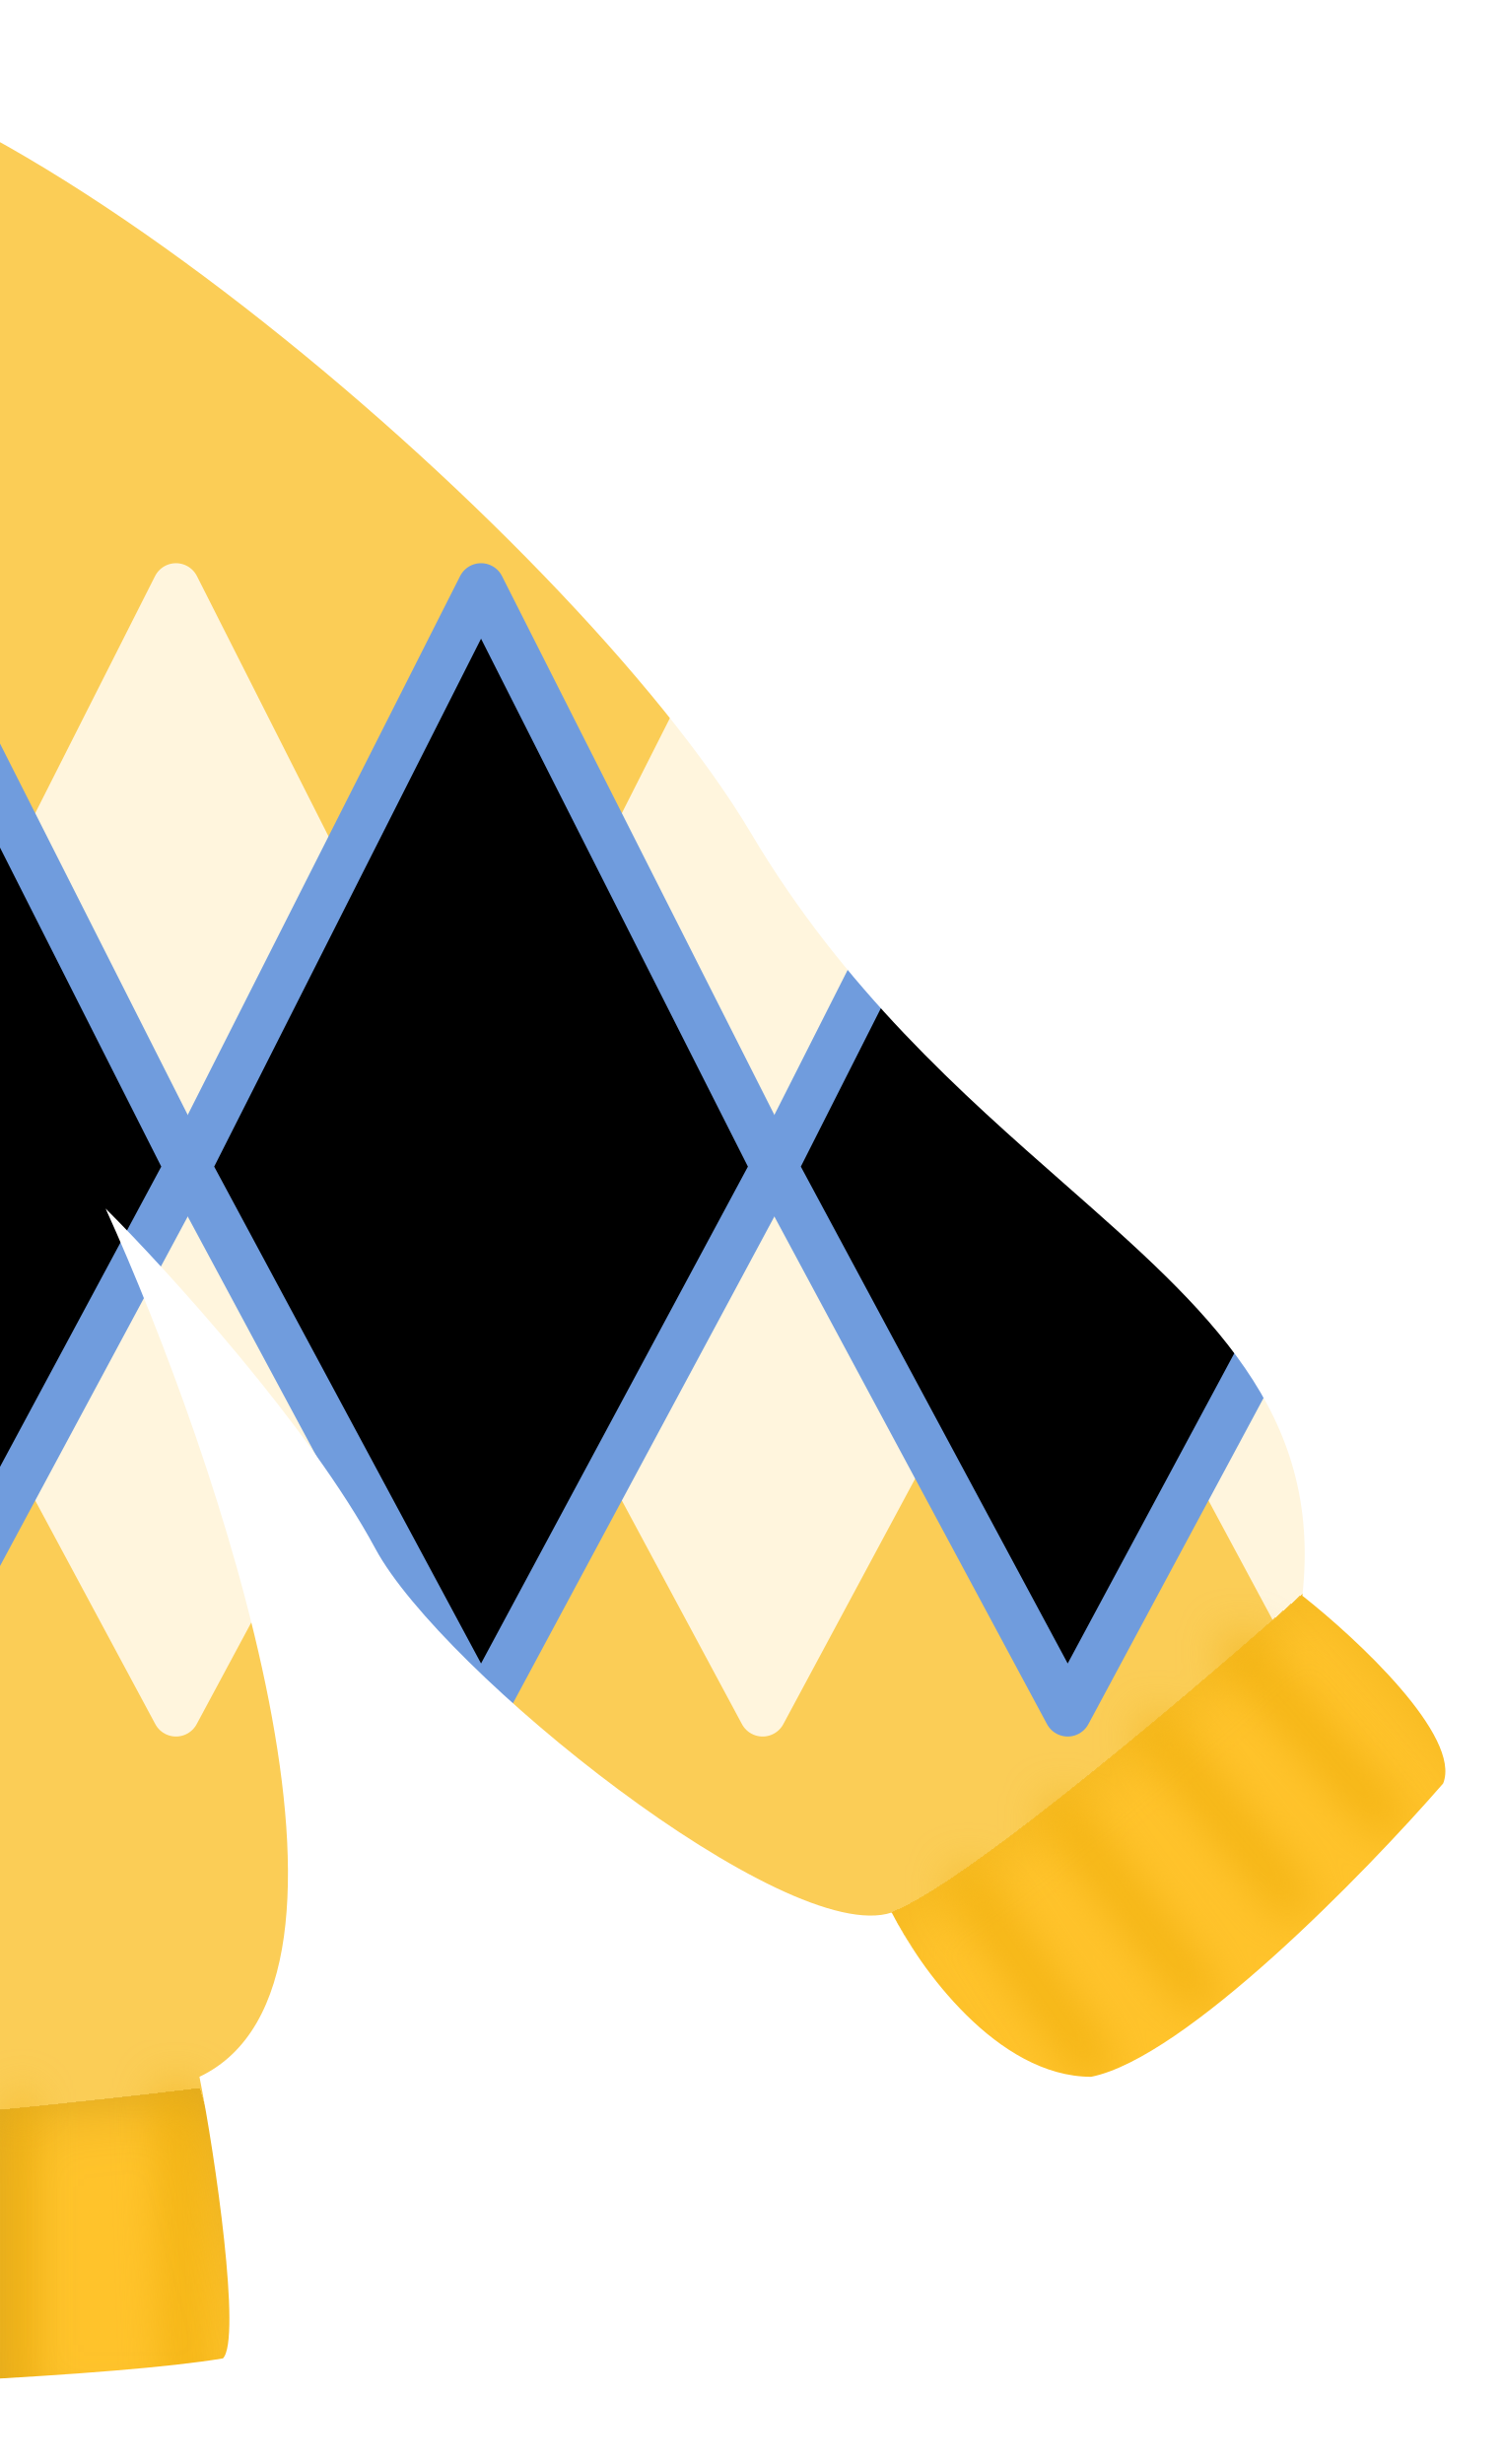
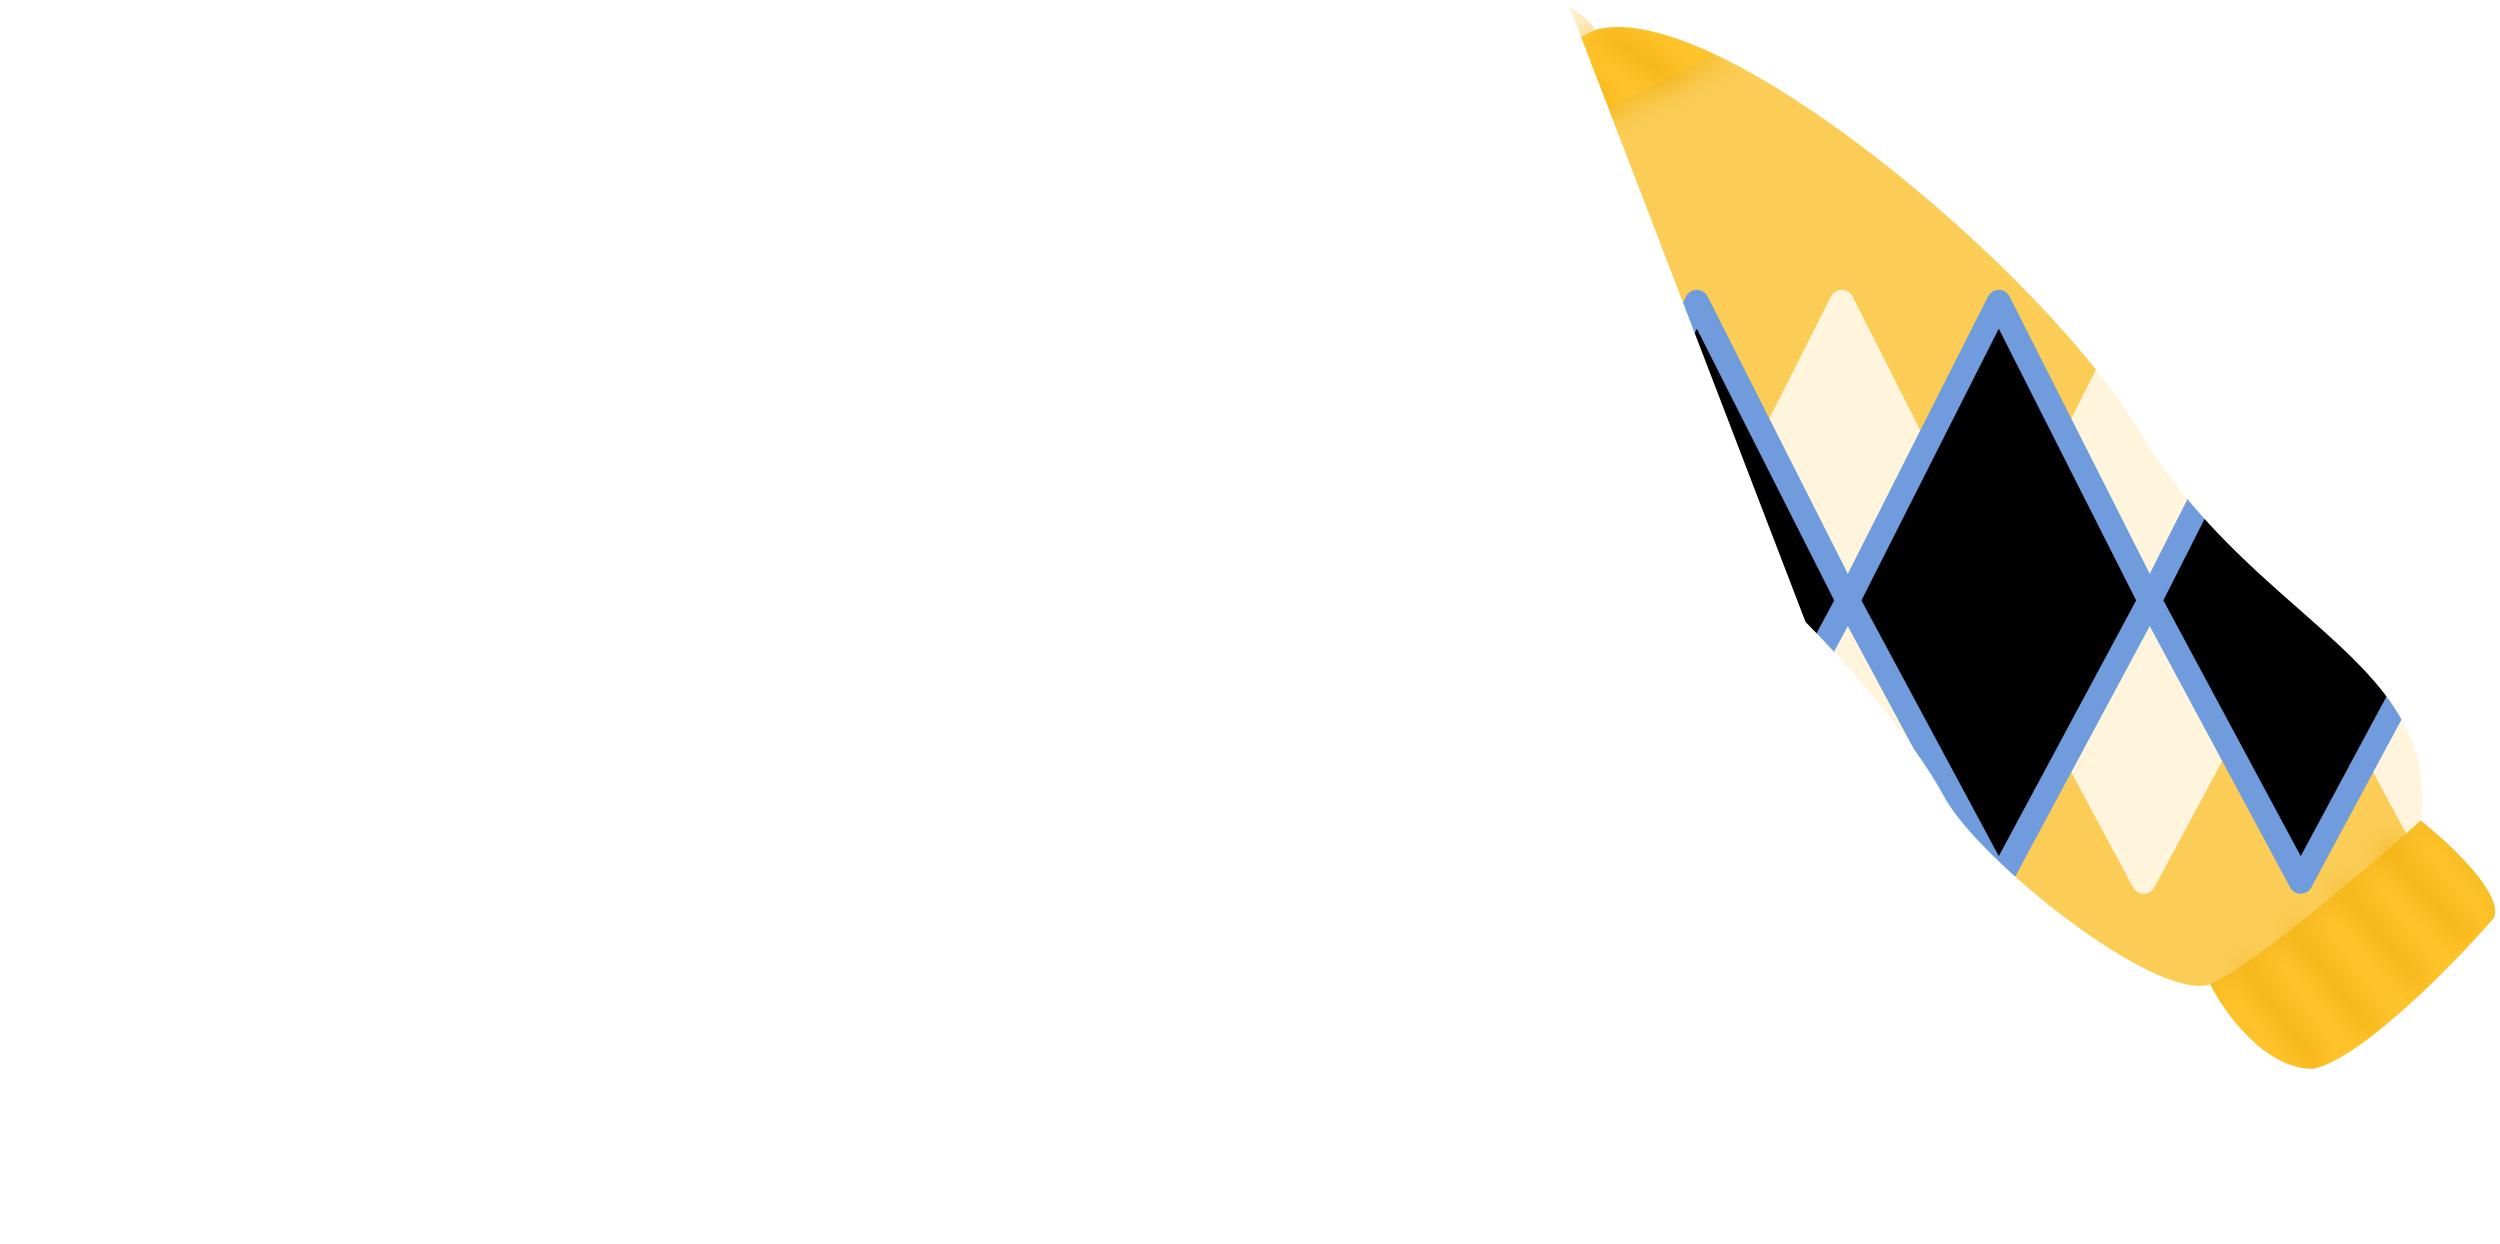
- <svg xmlns="http://www.w3.org/2000/svg" viewBox="1338.0 335.0 64 105" width="100%" height="100%">
+ <svg xmlns="http://www.w3.org/2000/svg" viewBox="1193.0 335.0 207.0 103.0" width="100%" height="100%">
  <defs>
    <filter id="filter620_d_495_57" x="1256.5" y="334.5" width="82" height="20.5" filterUnits="userSpaceOnUse" color-interpolation-filters="sRGB">
      <feFlood flood-opacity="0" result="BackgroundImageFix" />
      <feColorMatrix in="SourceAlpha" type="matrix" values="0 0 0 0 0 0 0 0 0 0 0 0 0 0 0 0 0 0 127 0" result="hardAlpha" />
      <feOffset dy="1" />
      <feGaussianBlur stdDeviation="1" />
      <feColorMatrix type="matrix" values="0 0 0 0 0.958 0 0 0 0 0.723 0 0 0 0 0.124 0 0 0 0.8 0" />
      <feBlend mode="normal" in2="BackgroundImageFix" result="effect1_dropShadow_495_57" />
      <feBlend mode="normal" in="SourceGraphic" in2="effect1_dropShadow_495_57" result="shape" />
    </filter>
    <filter id="filter621_i_495_57" x="1243" y="424" width="107.5" height="14.5" filterUnits="userSpaceOnUse" color-interpolation-filters="sRGB">
      <feFlood flood-opacity="0" result="BackgroundImageFix" />
      <feBlend mode="normal" in="SourceGraphic" in2="BackgroundImageFix" result="shape" />
      <feColorMatrix in="SourceAlpha" type="matrix" values="0 0 0 0 0 0 0 0 0 0 0 0 0 0 0 0 0 0 127 0" result="hardAlpha" />
      <feOffset />
      <feGaussianBlur stdDeviation="1.5" />
      <feComposite in2="hardAlpha" operator="arithmetic" k2="-1" k3="1" />
      <feColorMatrix type="matrix" values="0 0 0 0 0.838 0 0 0 0 0.632 0 0 0 0 0.105 0 0 0 0.8 0" />
      <feBlend mode="normal" in2="shape" result="effect1_innerShadow_495_57" />
    </filter>
    <filter id="filter622_i_495_57" x="1190.5" y="402.5" width="26.5" height="26.5" filterUnits="userSpaceOnUse" color-interpolation-filters="sRGB">
      <feFlood flood-opacity="0" result="BackgroundImageFix" />
      <feBlend mode="normal" in="SourceGraphic" in2="BackgroundImageFix" result="shape" />
      <feColorMatrix in="SourceAlpha" type="matrix" values="0 0 0 0 0 0 0 0 0 0 0 0 0 0 0 0 0 0 127 0" result="hardAlpha" />
      <feOffset dy="1" />
      <feGaussianBlur stdDeviation="1" />
      <feComposite in2="hardAlpha" operator="arithmetic" k2="-1" k3="1" />
      <feColorMatrix type="matrix" values="0 0 0 0 0.958 0 0 0 0 0.723 0 0 0 0 0.124 0 0 0 0.8 0" />
      <feBlend mode="normal" in2="shape" result="effect1_innerShadow_495_57" />
    </filter>
    <filter id="filter623_i_495_57" x="1376" y="402.5" width="26.5" height="26.5" filterUnits="userSpaceOnUse" color-interpolation-filters="sRGB">
      <feFlood flood-opacity="0" result="BackgroundImageFix" />
      <feBlend mode="normal" in="SourceGraphic" in2="BackgroundImageFix" result="shape" />
      <feColorMatrix in="SourceAlpha" type="matrix" values="0 0 0 0 0 0 0 0 0 0 0 0 0 0 0 0 0 0 127 0" result="hardAlpha" />
      <feOffset dy="1" />
      <feGaussianBlur stdDeviation="1" />
      <feComposite in2="hardAlpha" operator="arithmetic" k2="-1" k3="1" />
      <feColorMatrix type="matrix" values="0 0 0 0 0.958 0 0 0 0 0.723 0 0 0 0 0.124 0 0 0 0.8 0" />
      <feBlend mode="normal" in2="shape" result="effect1_innerShadow_495_57" />
    </filter>
    <filter id="filter624_f_495_57" x="1259.74" y="335.071" width="74.034" height="19.041" filterUnits="userSpaceOnUse" color-interpolation-filters="sRGB">
      <feFlood flood-opacity="0" result="BackgroundImageFix" />
      <feBlend mode="normal" in="SourceGraphic" in2="BackgroundImageFix" result="shape" />
      <feGaussianBlur stdDeviation="1" result="effect1_foregroundBlur_495_57" />
    </filter>
    <filter id="filter625_f_495_57" x="1246.5" y="421.982" width="102" height="19.018" filterUnits="userSpaceOnUse" color-interpolation-filters="sRGB">
      <feFlood flood-opacity="0" result="BackgroundImageFix" />
      <feBlend mode="normal" in="SourceGraphic" in2="BackgroundImageFix" result="shape" />
      <feGaussianBlur stdDeviation="1" result="effect1_foregroundBlur_495_57" />
    </filter>
    <filter id="filter626_f_495_57" x="1192.12" y="402.171" width="23.284" height="23.118" filterUnits="userSpaceOnUse" color-interpolation-filters="sRGB">
      <feFlood flood-opacity="0" result="BackgroundImageFix" />
      <feBlend mode="normal" in="SourceGraphic" in2="BackgroundImageFix" result="shape" />
      <feGaussianBlur stdDeviation="1" result="effect1_foregroundBlur_495_57" />
    </filter>
    <filter id="filter627_f_495_57" x="1376.59" y="402.671" width="23.284" height="23.118" filterUnits="userSpaceOnUse" color-interpolation-filters="sRGB">
      <feFlood flood-opacity="0" result="BackgroundImageFix" />
      <feBlend mode="normal" in="SourceGraphic" in2="BackgroundImageFix" result="shape" />
      <feGaussianBlur stdDeviation="1" result="effect1_foregroundBlur_495_57" />
    </filter>
    <filter id="filter628_i_495_57" x="1267" y="333.5" width="59" height="12" filterUnits="userSpaceOnUse" color-interpolation-filters="sRGB">
      <feFlood flood-opacity="0" result="BackgroundImageFix" />
      <feBlend mode="normal" in="SourceGraphic" in2="BackgroundImageFix" result="shape" />
      <feColorMatrix in="SourceAlpha" type="matrix" values="0 0 0 0 0 0 0 0 0 0 0 0 0 0 0 0 0 0 127 0" result="hardAlpha" />
      <feOffset dy="-1" />
      <feGaussianBlur stdDeviation="1" />
      <feComposite in2="hardAlpha" operator="arithmetic" k2="-1" k3="1" />
      <feColorMatrix type="matrix" values="0 0 0 0 0.942 0 0 0 0 0.733 0 0 0 0 0.192 0 0 0 0.4 0" />
      <feBlend mode="normal" in2="shape" result="effect1_innerShadow_495_57" />
    </filter>
-     <clipPath id="clip_top_long_sleeve_03_sr">
-       <rect x="1338.0" y="335.0" width="64" height="105" />
-     </clipPath>
  </defs>
-   <g clip-path="url(#clip_top_long_sleeve_03_sr)">
-     <mask id="mask85_495_57" style="mask-type:alpha" maskUnits="userSpaceOnUse" x="1193" y="335" width="207" height="103">
-       <path fill-rule="evenodd" clip-rule="evenodd" d="M1268.82 335.703C1268.4 336.258 1268 336.993 1268 337.5C1258 334.5 1230.6 357.7 1223 370.5C1219.03 377.187 1214.01 381.603 1209.62 385.464C1203.51 390.841 1198.63 395.142 1199.5 403C1197.17 404.833 1192.7 409 1193.5 411C1196.83 414.833 1204.5 422.7 1208.5 423.5C1212.5 423.5 1215.83 418.833 1217 416.5C1221.5 418 1236.2 406.2 1239 401C1241.8 395.8 1247.83 389.167 1250.5 386.5C1245.67 397.167 1238.1 419.5 1246.5 423.5C1245.83 426.833 1245.2 434.7 1246 435.5C1260 437.5 1288.6 437.5 1295 437.5C1301.4 437.5 1338.5 437 1347.5 435.5C1348.3 434.7 1347.17 426.833 1346.5 423.5C1354.9 419.5 1347.33 397.167 1342.5 386.5C1345.17 389.167 1351.2 395.8 1354 401C1356.8 406.2 1371.5 418 1376 416.5C1377.17 418.833 1380.5 423.5 1384.5 423.5C1388.5 422.7 1396.17 414.833 1399.5 411C1400.3 409 1395.83 404.833 1393.5 403C1394.37 395.142 1389.49 390.841 1383.38 385.464C1378.99 381.603 1373.97 377.187 1370 370.5C1362.4 357.7 1335 334.5 1325 337.5C1325 336.961 1323.87 336.165 1322.97 335.601C1316.21 337.325 1306.57 339 1295.69 339C1285.04 339 1275.56 337.391 1268.82 335.703Z" fill="black" />
-     </mask>
-     <g mask="url(#mask85_495_57)">
-       <path d="M1402 326H1189V489H1402V326Z" fill="#FBCD56" />
-       <path d="M1295.5 360L1283 384.727L1295.5 408L1308 384.727L1295.5 360Z" fill="#FFF5DD" stroke="#FFF5DD" stroke-width="2" stroke-linejoin="round" />
-       <path d="M1345.5 360L1333 384.727L1345.5 408L1358 384.727L1345.5 360Z" fill="#FFF5DD" stroke="#FFF5DD" stroke-width="2" stroke-linejoin="round" />
-       <path d="M1395.5 360L1383 384.727L1395.5 408L1408 384.727L1395.5 360Z" fill="#FFF5DD" stroke="#FFF5DD" stroke-width="2" stroke-linejoin="round" />
-       <path d="M1245.5 360L1233 384.727L1245.5 408L1258 384.727L1245.5 360Z" fill="#FFF5DD" stroke="#FFF5DD" stroke-width="2" stroke-linejoin="round" />
-       <path d="M1220.5 360L1208 384.727L1220.5 408L1233 384.727L1220.5 360Z" fill="#FFF5DD" stroke="#FFF5DD" stroke-width="2" stroke-linejoin="round" />
-       <path d="M1320.5 360L1308 384.727L1320.5 408L1333 384.727L1320.5 360Z" fill="#FFF5DD" stroke="#FFF5DD" stroke-width="2" stroke-linejoin="round" />
-       <path d="M1370.5 360L1358 384.727L1370.5 408L1383 384.727L1370.5 360Z" fill="#FFF5DD" stroke="#FFF5DD" stroke-width="2" stroke-linejoin="round" />
-       <path d="M1270.5 360L1258 384.727L1270.5 408L1283 384.727L1270.5 360Z" fill="#FFF5DD" stroke="#FFF5DD" stroke-width="2" stroke-linejoin="round" />
-       <path d="M1308.5 360L1296 384.727L1308.5 408L1321 384.727L1308.5 360Z" stroke="#709CDD" stroke-width="2" stroke-linejoin="round" />
-       <path d="M1358.5 360L1346 384.727L1358.5 408L1371 384.727L1358.5 360Z" stroke="#709CDD" stroke-width="2" stroke-linejoin="round" />
-       <path d="M1258.5 360L1246 384.727L1258.5 408L1271 384.727L1258.5 360Z" stroke="#709CDD" stroke-width="2" stroke-linejoin="round" />
-       <path d="M1233.5 360L1221 384.727L1233.5 408L1246 384.727L1233.5 360Z" stroke="#709CDD" stroke-width="2" stroke-linejoin="round" />
-       <path d="M1208.5 360L1196 384.727L1208.5 408L1221 384.727L1208.5 360Z" stroke="#709CDD" stroke-width="2" stroke-linejoin="round" />
-       <path d="M1333.5 360L1321 384.727L1333.5 408L1346 384.727L1333.5 360Z" stroke="#709CDD" stroke-width="2" stroke-linejoin="round" />
-       <path d="M1383.5 360L1371 384.727L1383.5 408L1396 384.727L1383.5 360Z" stroke="#709CDD" stroke-width="2" stroke-linejoin="round" />
-       <path d="M1283.5 360L1271 384.727L1283.5 408L1296 384.727L1283.5 360Z" stroke="#709CDD" stroke-width="2" stroke-linejoin="round" />
-       <g filter="url(#filter620_d_495_57)">
-         <path d="M1296.5 352C1282.9 352 1265.5 343 1258.5 338.5L1266 335.5H1327L1336.5 338.5C1328.83 343 1310.1 352 1296.5 352Z" fill="#FFC32B" />
-       </g>
-       <g filter="url(#filter621_i_495_57)">
-         <path d="M1296.5 427.5C1280.1 427.5 1256.33 425.167 1246.5 424L1243 438.5H1350.5L1346.5 424C1336.67 425.167 1312.9 427.5 1296.5 427.5Z" fill="#FFC32B" />
-       </g>
-       <g filter="url(#filter622_i_495_57)">
-         <path d="M1190.5 412.5L1199 402.5C1203.67 406.667 1213.8 415.3 1217 416.5L1210 428L1190.5 412.5Z" fill="#FFC32B" />
-       </g>
-       <g filter="url(#filter623_i_495_57)">
-         <path d="M1402.5 412.5L1394 402.5C1389.33 406.667 1379.2 415.3 1376 416.5L1383 428L1402.5 412.5Z" fill="#FFC32B" />
-       </g>
-       <g filter="url(#filter624_f_495_57)">
-         <path d="M1297 345.5V352M1291.5 345.5L1290 352M1286.5 344.5L1284 350M1281 343L1277.5 348M1276 341.5L1272.5 345.5M1271 339L1267 343.5M1267 337.5L1262 340.5M1301 345.5L1302.5 352M1306 344.5L1308.5 350M1311.5 343L1315 348M1316.5 341.5L1320.5 346M1321.5 339L1326 344M1325.5 337.5L1331.5 341.5" stroke="#EAA800" />
-       </g>
-       <g filter="url(#filter625_f_495_57)">
-         <path d="M1249 424.5V438.5M1256 425V438.5M1263 426V439M1270 426.5V439M1277 427V439M1284 427V439M1291.5 427.5V439M1299 427.5V439M1307 427.5V438.5M1316 427V438.5M1323.5 426.5V438.5M1331 425.5V438.5M1338.5 424.5V438.5M1345.5 424L1346 438" stroke="#EAA800" />
-       </g>
-       <g filter="url(#filter626_f_495_57)">
-         <path d="M1201.5 404.5L1194.5 412.5M1205 408L1198.5 416M1209 411.5L1202.5 420M1213 414.5L1207 423" stroke="#EAA800" />
-       </g>
-       <g filter="url(#filter627_f_495_57)">
-         <path d="M1390.5 405L1397.5 413M1387 408.5L1393.5 416.5M1383 412L1389.5 420.5M1379 415L1385 423.5" stroke="#EAA800" />
-       </g>
-       <g filter="url(#filter628_i_495_57)">
-         <path d="M1295.5 345.5C1283.9 345.5 1271.67 339.833 1267 337L1268.5 334.5H1322.5L1326 337C1320.83 339.833 1307.1 345.5 1295.5 345.5Z" fill="#FFF5DD" />
-       </g>
+   <mask id="mask85_495_57" style="mask-type:alpha" maskUnits="userSpaceOnUse" x="1193" y="335" width="207" height="103">
+     <path fill-rule="evenodd" clip-rule="evenodd" d="M1342.5 386.5C1345.17 389.167 1351.2 395.8 1354 401C1356.8 406.2 1371.5 418 1376 416.5C1377.17 418.833 1380.5 423.5 1384.5 423.5C1388.5 422.7 1396.17 414.833 1399.5 411C1400.3 409 1395.83 404.833 1393.5 403C1394.37 395.142 1389.49 390.841 1383.38 385.464C1378.99 381.603 1373.97 377.187 1370 370.5C1362.4 357.7 1335 334.5 1325 337.5C1325 336.961 1323.87 336.165 1322.97 335.601L1342.5 386.5Z" fill="black" />
+   </mask>
+   <g mask="url(#mask85_495_57)">
+     <path d="M1402 326H1189V489H1402V326Z" fill="#FBCD56" />
+     <path d="M1295.5 360L1283 384.727L1295.5 408L1308 384.727L1295.5 360Z" fill="#FFF5DD" stroke="#FFF5DD" stroke-width="2" stroke-linejoin="round" />
+     <path d="M1345.5 360L1333 384.727L1345.5 408L1358 384.727L1345.5 360Z" fill="#FFF5DD" stroke="#FFF5DD" stroke-width="2" stroke-linejoin="round" />
+     <path d="M1395.5 360L1383 384.727L1395.5 408L1408 384.727L1395.5 360Z" fill="#FFF5DD" stroke="#FFF5DD" stroke-width="2" stroke-linejoin="round" />
+     <path d="M1245.5 360L1233 384.727L1245.5 408L1258 384.727L1245.5 360Z" fill="#FFF5DD" stroke="#FFF5DD" stroke-width="2" stroke-linejoin="round" />
+     <path d="M1220.5 360L1208 384.727L1220.5 408L1233 384.727L1220.5 360Z" fill="#FFF5DD" stroke="#FFF5DD" stroke-width="2" stroke-linejoin="round" />
+     <path d="M1320.5 360L1308 384.727L1320.5 408L1333 384.727L1320.5 360Z" fill="#FFF5DD" stroke="#FFF5DD" stroke-width="2" stroke-linejoin="round" />
+     <path d="M1370.5 360L1358 384.727L1370.5 408L1383 384.727L1370.5 360Z" fill="#FFF5DD" stroke="#FFF5DD" stroke-width="2" stroke-linejoin="round" />
+     <path d="M1270.5 360L1258 384.727L1270.5 408L1283 384.727L1270.5 360Z" fill="#FFF5DD" stroke="#FFF5DD" stroke-width="2" stroke-linejoin="round" />
+     <path d="M1308.5 360L1296 384.727L1308.5 408L1321 384.727L1308.5 360Z" stroke="#709CDD" stroke-width="2" stroke-linejoin="round" />
+     <path d="M1358.5 360L1346 384.727L1358.5 408L1371 384.727L1358.5 360Z" stroke="#709CDD" stroke-width="2" stroke-linejoin="round" />
+     <path d="M1258.5 360L1246 384.727L1258.5 408L1271 384.727L1258.5 360Z" stroke="#709CDD" stroke-width="2" stroke-linejoin="round" />
+     <path d="M1233.5 360L1221 384.727L1233.5 408L1246 384.727L1233.5 360Z" stroke="#709CDD" stroke-width="2" stroke-linejoin="round" />
+     <path d="M1208.5 360L1196 384.727L1208.5 408L1221 384.727L1208.5 360Z" stroke="#709CDD" stroke-width="2" stroke-linejoin="round" />
+     <path d="M1333.5 360L1321 384.727L1333.5 408L1346 384.727L1333.5 360Z" stroke="#709CDD" stroke-width="2" stroke-linejoin="round" />
+     <path d="M1383.5 360L1371 384.727L1383.5 408L1396 384.727L1383.5 360Z" stroke="#709CDD" stroke-width="2" stroke-linejoin="round" />
+     <path d="M1283.5 360L1271 384.727L1283.5 408L1296 384.727L1283.5 360Z" stroke="#709CDD" stroke-width="2" stroke-linejoin="round" />
+     <g filter="url(#filter620_d_495_57)">
+       <path d="M1296.5 352C1282.9 352 1265.5 343 1258.5 338.5L1266 335.5H1327L1336.5 338.5C1328.83 343 1310.1 352 1296.5 352Z" fill="#FFC32B" />
+     </g>
+     <g filter="url(#filter621_i_495_57)">
+       <path d="M1296.5 427.5C1280.1 427.5 1256.33 425.167 1246.5 424L1243 438.5H1350.5L1346.5 424C1336.67 425.167 1312.9 427.5 1296.5 427.5Z" fill="#FFC32B" />
+     </g>
+     <g filter="url(#filter622_i_495_57)">
+       <path d="M1190.5 412.5L1199 402.5C1203.67 406.667 1213.8 415.3 1217 416.5L1210 428L1190.5 412.5Z" fill="#FFC32B" />
+     </g>
+     <g filter="url(#filter623_i_495_57)">
+       <path d="M1402.5 412.5L1394 402.5C1389.33 406.667 1379.2 415.3 1376 416.5L1383 428L1402.5 412.5Z" fill="#FFC32B" />
+     </g>
+     <g filter="url(#filter624_f_495_57)">
+       <path d="M1297 345.5V352M1291.5 345.5L1290 352M1286.5 344.5L1284 350M1281 343L1277.5 348M1276 341.5L1272.5 345.5M1271 339L1267 343.5M1267 337.5L1262 340.5M1301 345.5L1302.5 352M1306 344.5L1308.5 350M1311.5 343L1315 348M1316.5 341.5L1320.5 346M1321.5 339L1326 344M1325.5 337.5L1331.5 341.5" stroke="#EAA800" />
+     </g>
+     <g filter="url(#filter625_f_495_57)">
+       <path d="M1249 424.5V438.5M1256 425V438.5M1263 426V439M1270 426.5V439M1277 427V439M1284 427V439M1291.5 427.5V439M1299 427.5V439M1307 427.5V438.5M1316 427V438.5M1323.5 426.5V438.5M1331 425.5V438.5M1338.5 424.5V438.5M1345.5 424L1346 438" stroke="#EAA800" />
+     </g>
+     <g filter="url(#filter626_f_495_57)">
+       <path d="M1201.5 404.5L1194.5 412.5M1205 408L1198.5 416M1209 411.5L1202.5 420M1213 414.5L1207 423" stroke="#EAA800" />
+     </g>
+     <g filter="url(#filter627_f_495_57)">
+       <path d="M1390.5 405L1397.5 413M1387 408.5L1393.5 416.5M1383 412L1389.5 420.5M1379 415L1385 423.5" stroke="#EAA800" />
+     </g>
+     <g filter="url(#filter628_i_495_57)">
+       <path d="M1295.5 345.5C1283.9 345.5 1271.67 339.833 1267 337L1268.5 334.5H1322.5L1326 337C1320.83 339.833 1307.1 345.5 1295.5 345.5Z" fill="#FFF5DD" />
    </g>
  </g>
</svg>
